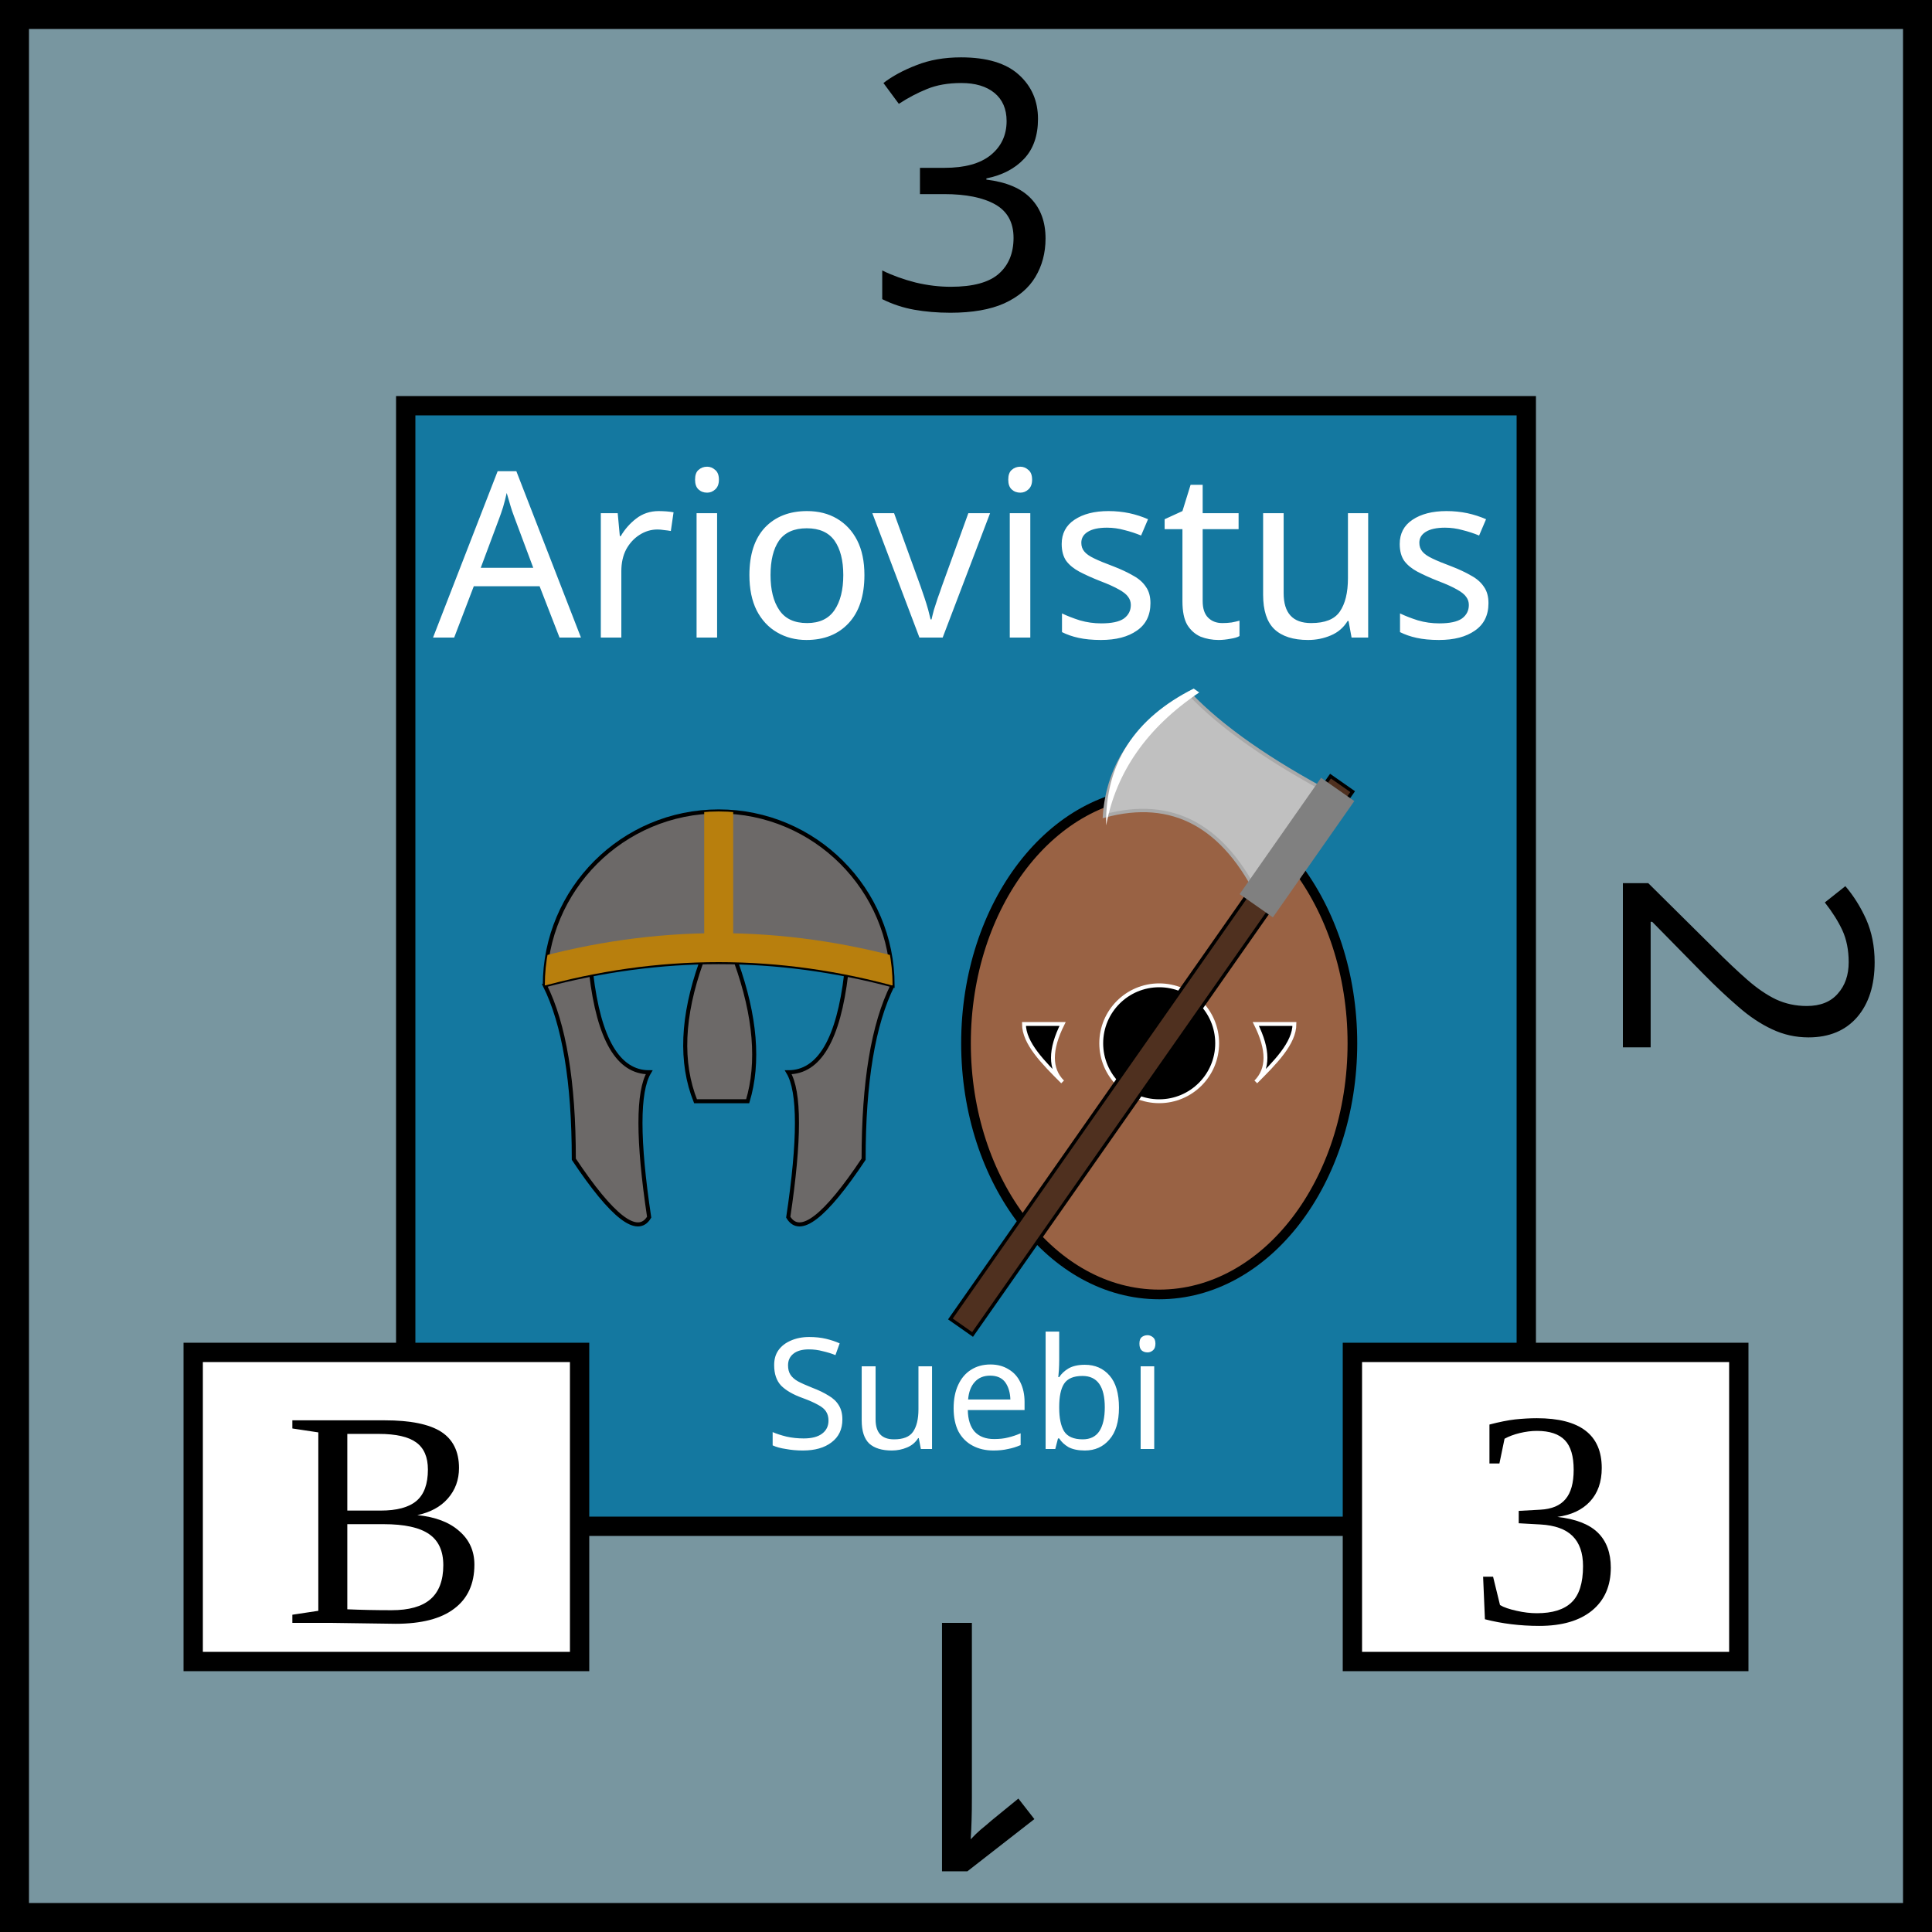
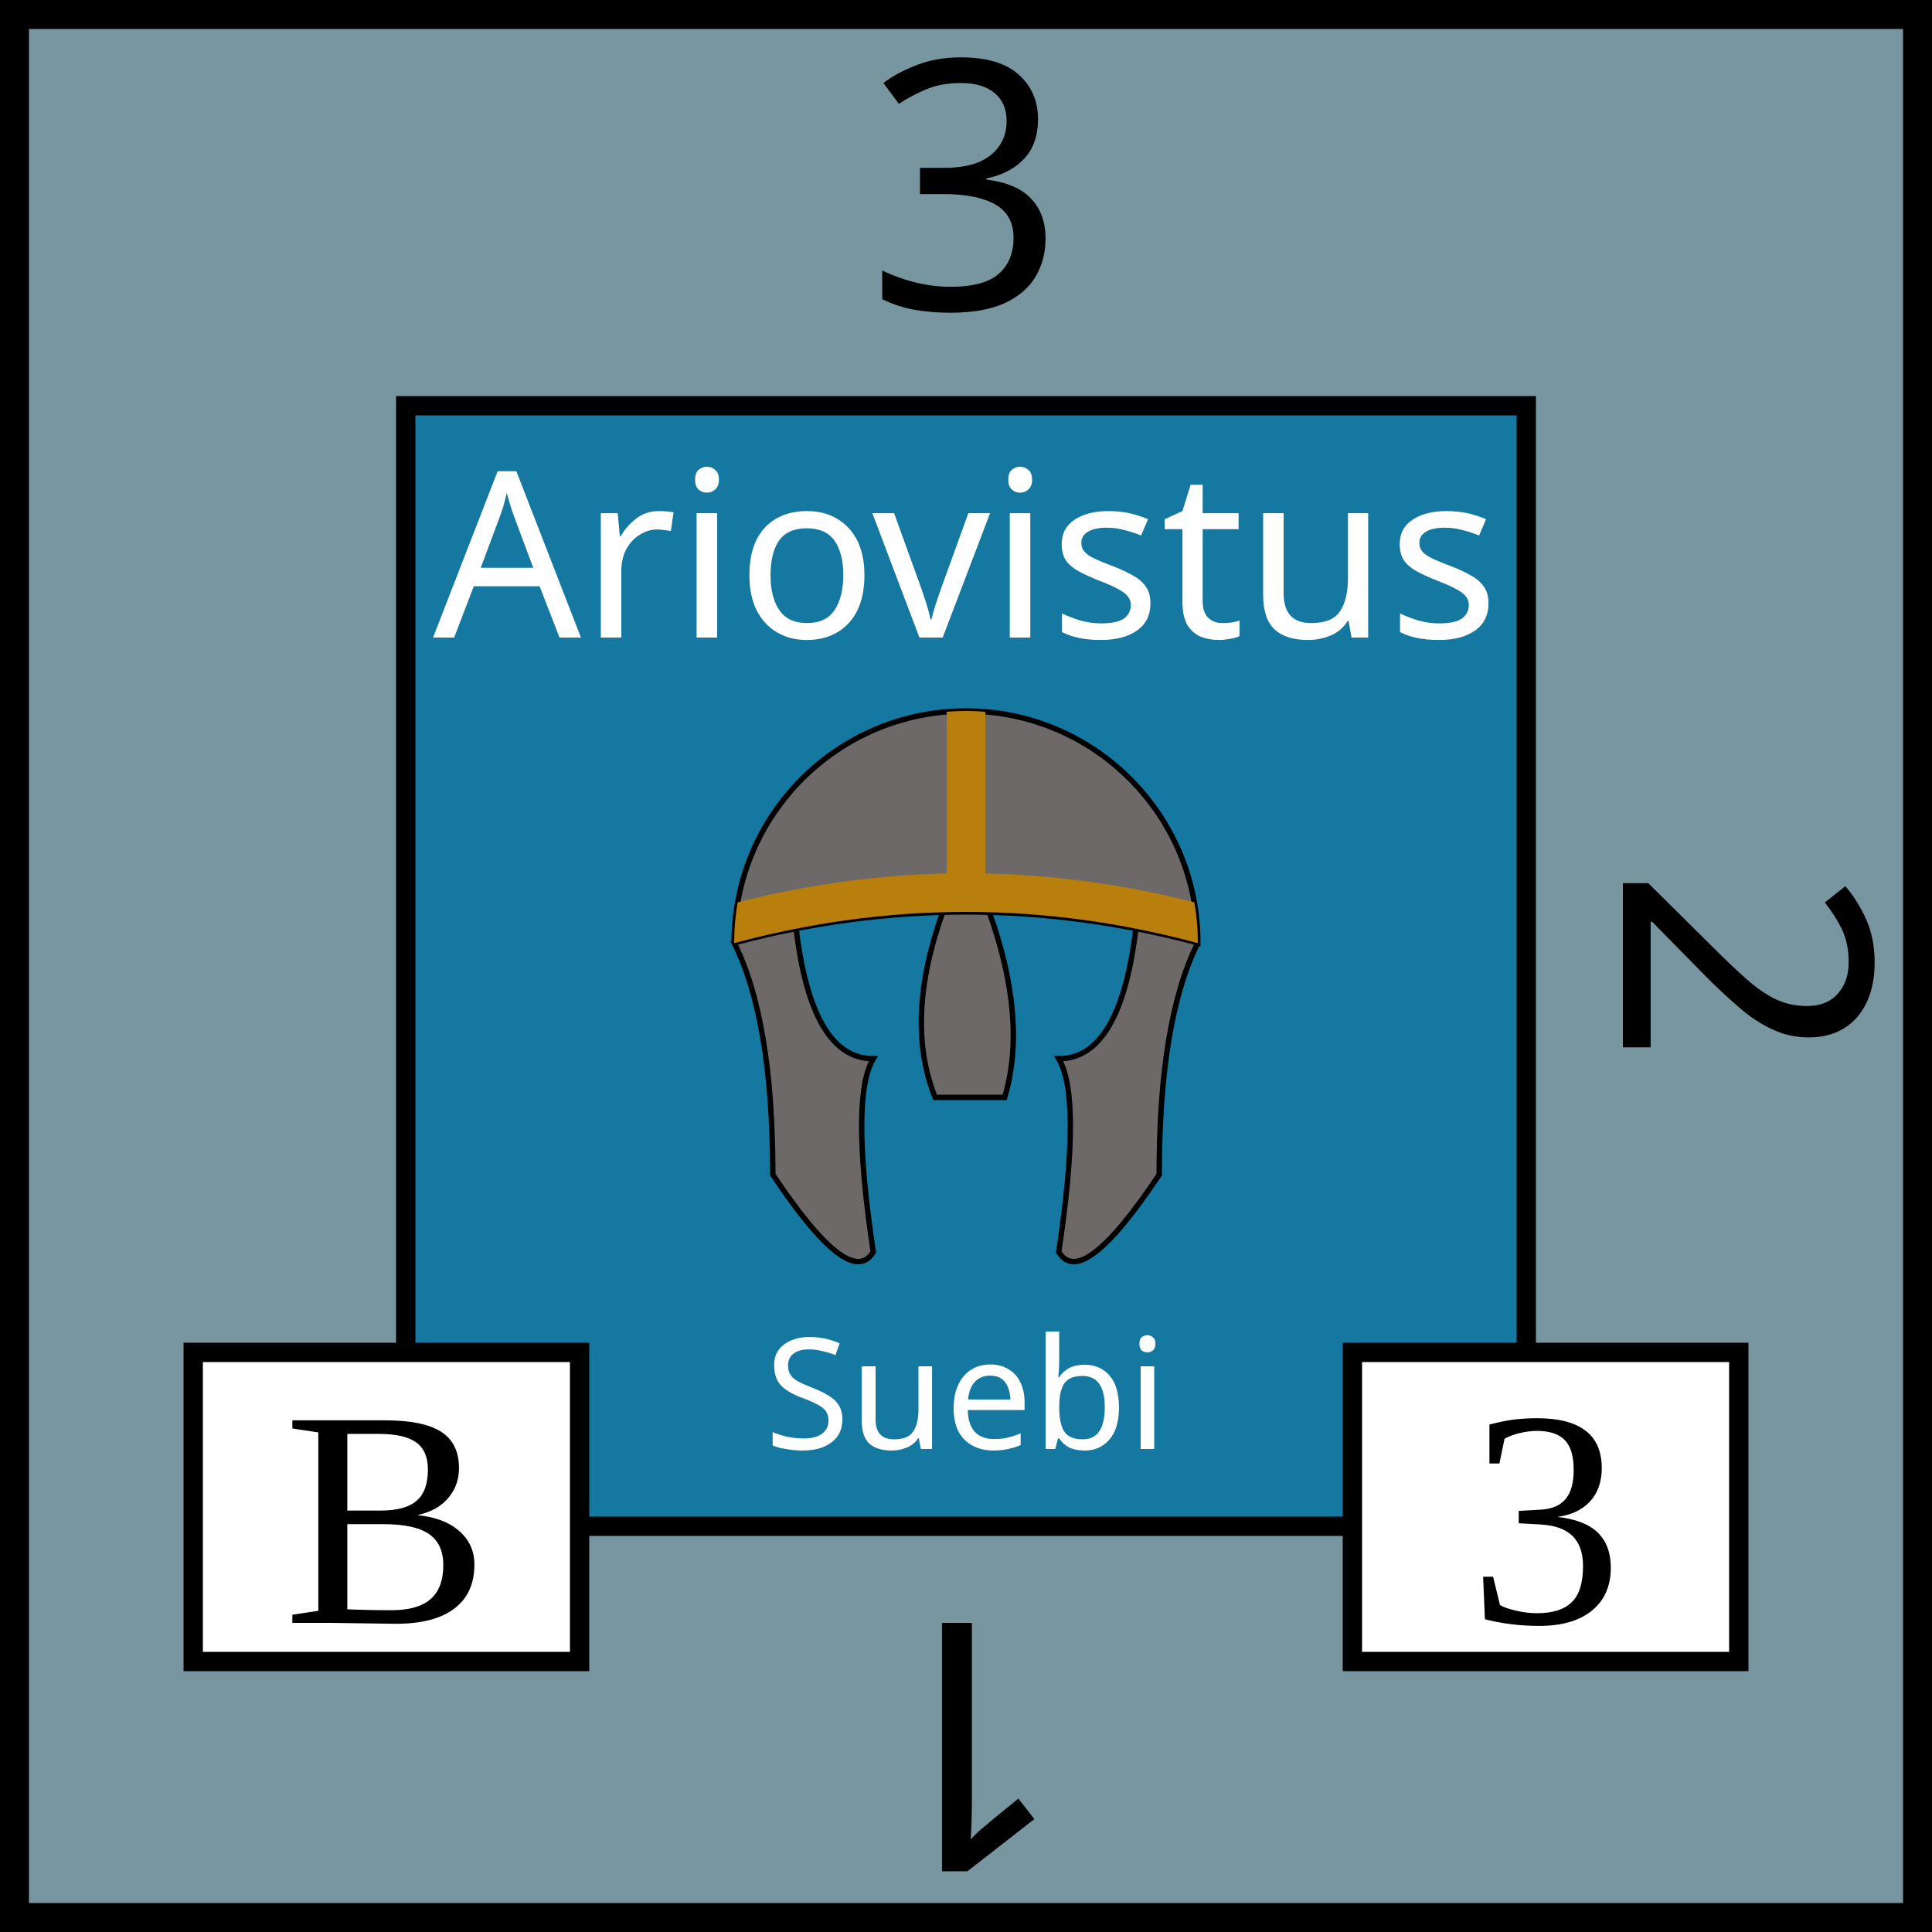
<svg xmlns="http://www.w3.org/2000/svg" viewBox="0 0 100 100" width="100" height="100">
  <defs>
    <clipPath id="helmet-path">
      <path d="           M 20,40           A 1 1 0 0 1 80,40           Z         " />
    </clipPath>
  </defs>
  <rect id="background" fill="rgb(120,150,160)" height="100" width="100" stroke="black" stroke-width="3" />
-   <g id="tribe" text-anchor="middle" font-size="12" font-family="Papyrus">
+   <g id="leader" text-anchor="middle" font-size="12" font-family="Papyrus">
    <rect x="21" y="21" width="58" height="58" fill="rgb(20,120,160)" stroke="black" />
    <text x="50" y="33" fill="white">Ariovistus</text>
    <text x="50" y="75" fill="white" font-size="8">Suebi</text>
-     <g transform="translate(10)">
-       <ellipse id="shield" cx="50" cy="54" rx="10" ry="13" fill="#996244" stroke="black" stroke-width="0.5" />
-       <circle cx="50" cy="54" r="3" fill="black" stroke="white" stroke-width="0.2" />
-       <path id="shield_symbol" d="           M 43,53           C 43,54 44,55 45,56           Q 44,55 45,53           Z         " fill="black" stroke="white" stroke-width="0.2" />
-       <use href="#shield_symbol" transform="scale(-1,1) translate(-100,0)" />
-     </g>
  </g>
-   <g id="helmet" transform="scale(0.3) translate(74,130)">
+   <g id="helmet" transform="scale(0.4) translate(75,82)">
    <path d="         M 20,40         A 1 1 0 0 1 80,40         Q 50,32 20,40          Q 25,50 25,70          Q 35,85 38,80         Q 35,60 38,55         Q 30,55 28,38          M 72,38          Q 70,55 62,55         Q 65,60 62,80         Q 65,85 75,70         Q 75,50 80,40          M 47,36          Q 42,50 46,60         L 55,60         Q 58,50 53,36         Z       " fill="#6c6968" stroke="black" stroke-width="0.7" />
    <g id="emboss">
      <path id="horizontal" d="           M 18,38           Q 50,29 82,38           M 50,36           L 50,9         " fill="none" stroke="#b87f0d" stroke-width="5" clip-path="url(#helmet-path)" />
    </g>
-   </g>
-   <g id="axe" transform="scale(0.35) translate(120, 50) rotate(35, -34, 80)">
-     <rect id="axe-handle" x="48" y="4" width="4" height="98" fill="#4f301f" stroke="black" stroke-width="0.5" />
-     <path id="axe-blade" d="         M 50 6         Q 34 8 24 6         Q 18 18 24 28         Q 34 16 50 25       " fill="silver" stroke="darkgrey" stroke-width="0.5" />
-     <path id="axe-blade-edge" d="         M 24 5         Q 17 18 25 29         Q 20 18 25 5         Z       " fill="white" clip-path="url(#axe-blade-clip)" />
-     <rect id="blade-base" x="47" y="5" width="6" height="21" fill="grey" />
  </g>
  <g id="attributes" text-anchor="middle" font-size="16">
    <rect id="initiative" x="10" y="70" height="16" width="20" fill="white" stroke="black" />
    <text x="20" y="84">B</text>
    <rect id="firepower" x="70" y="70" height="16" width="20" fill="white" stroke="black" />
    <text x="80" y="84">3</text>
  </g>
  <g id="strength" text-anchor="middle" font-family="Papyrus" font-size="18">
    <text x="50" y="16">3</text>
    <text x="50" y="16" transform="rotate(90,50,50)">2</text>
    <text x="50" y="16" transform="rotate(180,50,50)">1</text>
  </g>
</svg>
